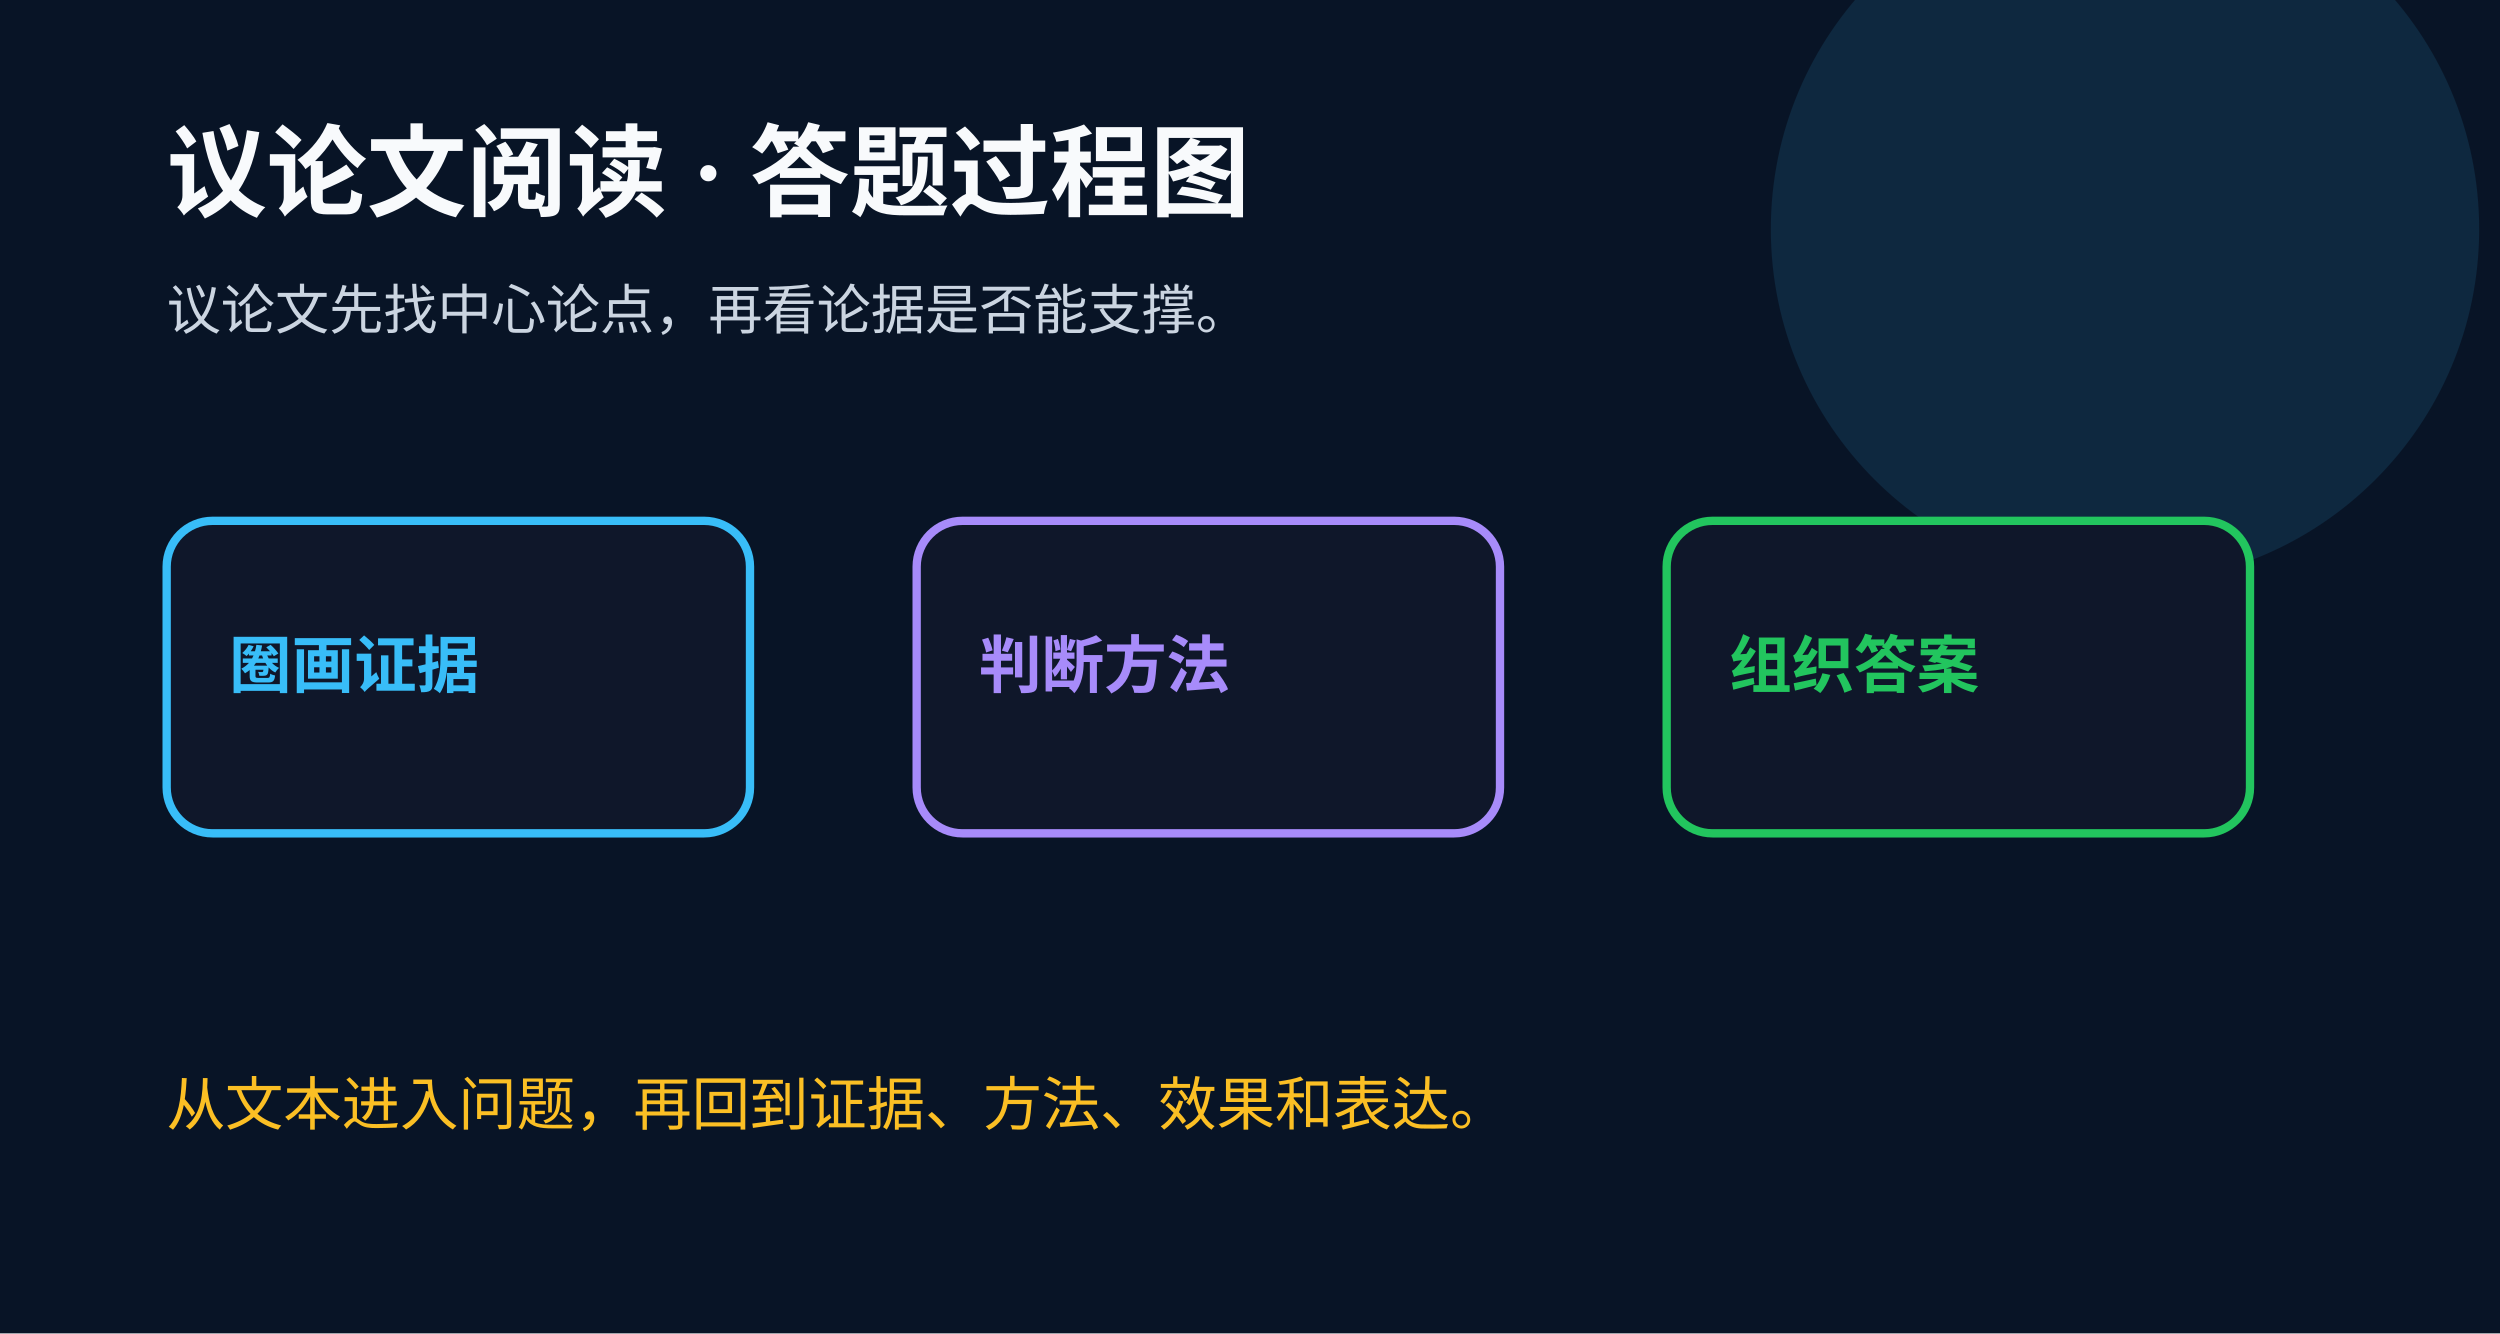
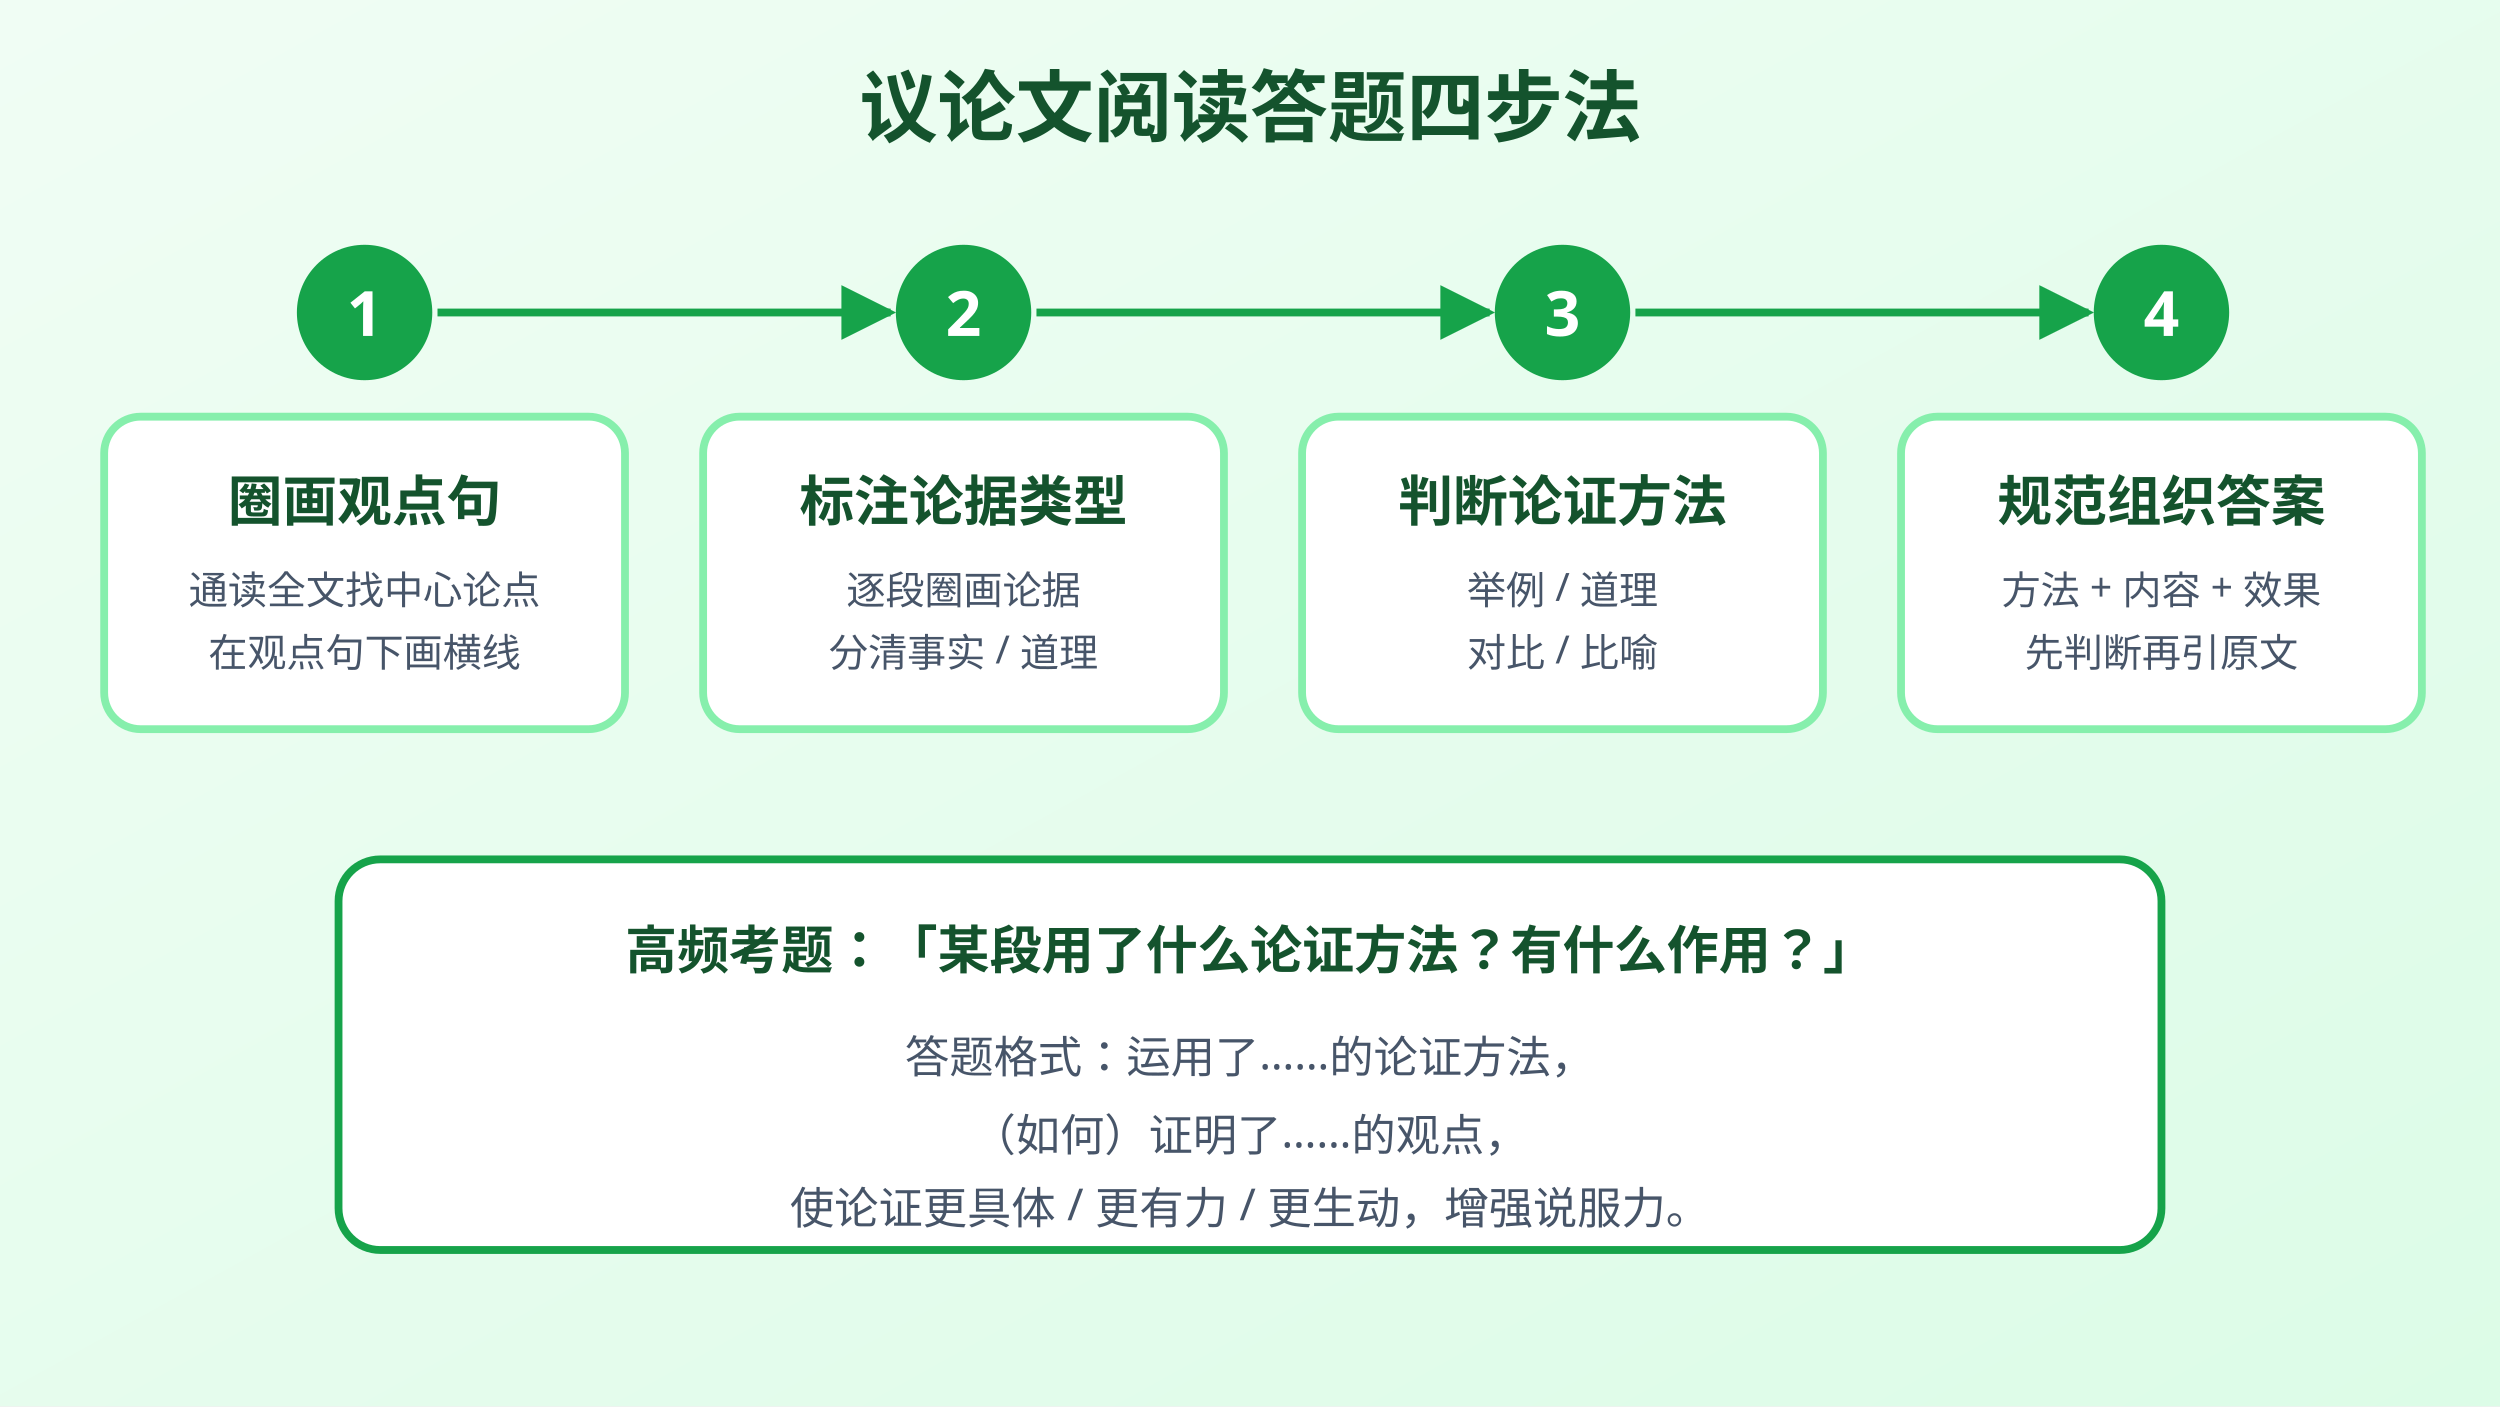
- <svg xmlns="http://www.w3.org/2000/svg" width="1200" height="640" viewBox="0 0 1200 640">
-   <rect width="1200" height="640" fill="#081426" />
-   <circle cx="1020" cy="110" r="170" fill="#38bdf8" opacity="0.12" />
-   <text x="80" y="100" fill="#f8fafc" font-size="48" font-weight="900">议论文阅读 · 答题过程图</text>
-   <text x="80" y="158" fill="#cbd5e1" font-size="26">议论文先找中心论点，再看论据是否能支撑。</text>
-   <rect x="80" y="250" width="280" height="150" rx="22" fill="#0f172a" stroke="#38bdf8" stroke-width="4" />
-   <text x="110" y="330" fill="#38bdf8" font-size="30" font-weight="800">圈画证据</text>
-   <rect x="440" y="250" width="280" height="150" rx="22" fill="#0f172a" stroke="#a78bfa" stroke-width="4" />
-   <text x="470" y="330" fill="#a78bfa" font-size="30" font-weight="800">判断方法</text>
-   <rect x="800" y="250" width="280" height="150" rx="22" fill="#0f172a" stroke="#22c55e" stroke-width="4" />
-   <text x="830" y="330" fill="#22c55e" font-size="30" font-weight="800">组织答案</text>
-   <text x="80" y="540" fill="#fbbf24" font-size="28">从文本进入问题，再回到证据、方法、效果和表达。</text>
+ <svg xmlns="http://www.w3.org/2000/svg" viewBox="0 0 960 540" font-family="'PingFang SC','Microsoft YaHei',sans-serif">
+   <defs>
+     <linearGradient id="bg2" x1="0" y1="0" x2="1" y2="1">
+       <stop stop-color="#f0fdf4" />
+       <stop offset="1" stop-color="#dcfce7" />
+     </linearGradient>
+     <marker id="arr2" viewBox="0 0 10 10" refX="9" refY="5" markerWidth="7" markerHeight="7" orient="auto-start-reverse">
+       <path d="M0,0 L10,5 L0,10 z" fill="#16a34a" />
+     </marker>
+   </defs>
+   <rect width="960" height="540" fill="url(#bg2)" />
+   <text x="480" y="52" text-anchor="middle" fill="#14532d" font-size="30" font-weight="800">议论文阅读答题四步法</text>
+   <circle cx="140" cy="120" r="26" fill="#16a34a" />
+   <text x="140" y="129" text-anchor="middle" fill="#ffffff" font-size="24" font-weight="800">1</text>
+   <rect x="40" y="160" width="200" height="120" rx="14" fill="#ffffff" stroke="#86efac" stroke-width="3" />
+   <text x="140" y="200" text-anchor="middle" fill="#14532d" font-size="21" font-weight="700">圈画观点句</text>
+   <text x="140" y="232" text-anchor="middle" fill="#475569" font-size="15">通读全文找中心论点</text>
+   <text x="140" y="256" text-anchor="middle" fill="#475569" font-size="15">在观点句下画横线</text>
+   <circle cx="370" cy="120" r="26" fill="#16a34a" />
+   <text x="370" y="129" text-anchor="middle" fill="#ffffff" font-size="24" font-weight="800">2</text>
+   <rect x="270" y="160" width="200" height="120" rx="14" fill="#ffffff" stroke="#86efac" stroke-width="3" />
+   <text x="370" y="200" text-anchor="middle" fill="#14532d" font-size="21" font-weight="700">标注论据类型</text>
+   <text x="370" y="232" text-anchor="middle" fill="#475569" font-size="15">逐段圈画论据</text>
+   <text x="370" y="256" text-anchor="middle" fill="#475569" font-size="15">分清事实 / 道理</text>
+   <circle cx="600" cy="120" r="26" fill="#16a34a" />
+   <text x="600" y="129" text-anchor="middle" fill="#ffffff" font-size="24" font-weight="800">3</text>
+   <rect x="500" y="160" width="200" height="120" rx="14" fill="#ffffff" stroke="#86efac" stroke-width="3" />
+   <text x="600" y="200" text-anchor="middle" fill="#14532d" font-size="21" font-weight="700">判断论证方法</text>
+   <text x="600" y="232" text-anchor="middle" fill="#475569" font-size="15">举例 / 道理</text>
+   <text x="600" y="256" text-anchor="middle" fill="#475569" font-size="15">对比 / 比喻</text>
+   <circle cx="830" cy="120" r="26" fill="#16a34a" />
+   <text x="830" y="129" text-anchor="middle" fill="#ffffff" font-size="24" font-weight="800">4</text>
+   <rect x="730" y="160" width="200" height="120" rx="14" fill="#ffffff" stroke="#86efac" stroke-width="3" />
+   <text x="830" y="200" text-anchor="middle" fill="#14532d" font-size="21" font-weight="700">规范组织答案</text>
+   <text x="830" y="232" text-anchor="middle" fill="#475569" font-size="15">方法 + 内容 + 效果</text>
+   <text x="830" y="256" text-anchor="middle" fill="#475569" font-size="15">先判断再引原文</text>
+   <line x1="168" y1="120" x2="342" y2="120" stroke="#16a34a" stroke-width="3" marker-end="url(#arr2)" />
+   <line x1="398" y1="120" x2="572" y2="120" stroke="#16a34a" stroke-width="3" marker-end="url(#arr2)" />
+   <line x1="628" y1="120" x2="802" y2="120" stroke="#16a34a" stroke-width="3" marker-end="url(#arr2)" />
+   <rect x="130" y="330" width="700" height="150" rx="16" fill="#ffffff" stroke="#16a34a" stroke-width="3" />
+   <text x="480" y="372" text-anchor="middle" fill="#14532d" font-size="20" font-weight="700">高频考题：「某段用了什么论证方法？有什么作用？」</text>
+   <text x="480" y="412" text-anchor="middle" fill="#475569" font-size="17">答题格式：运用了……的论证方法，</text>
+   <text x="480" y="442" text-anchor="middle" fill="#475569" font-size="17">（如何）证明了……的观点，</text>
+   <text x="480" y="470" text-anchor="middle" fill="#475569" font-size="17">使论证更具体 / 更有力 / 更生动，增强说服力。</text>
</svg>
